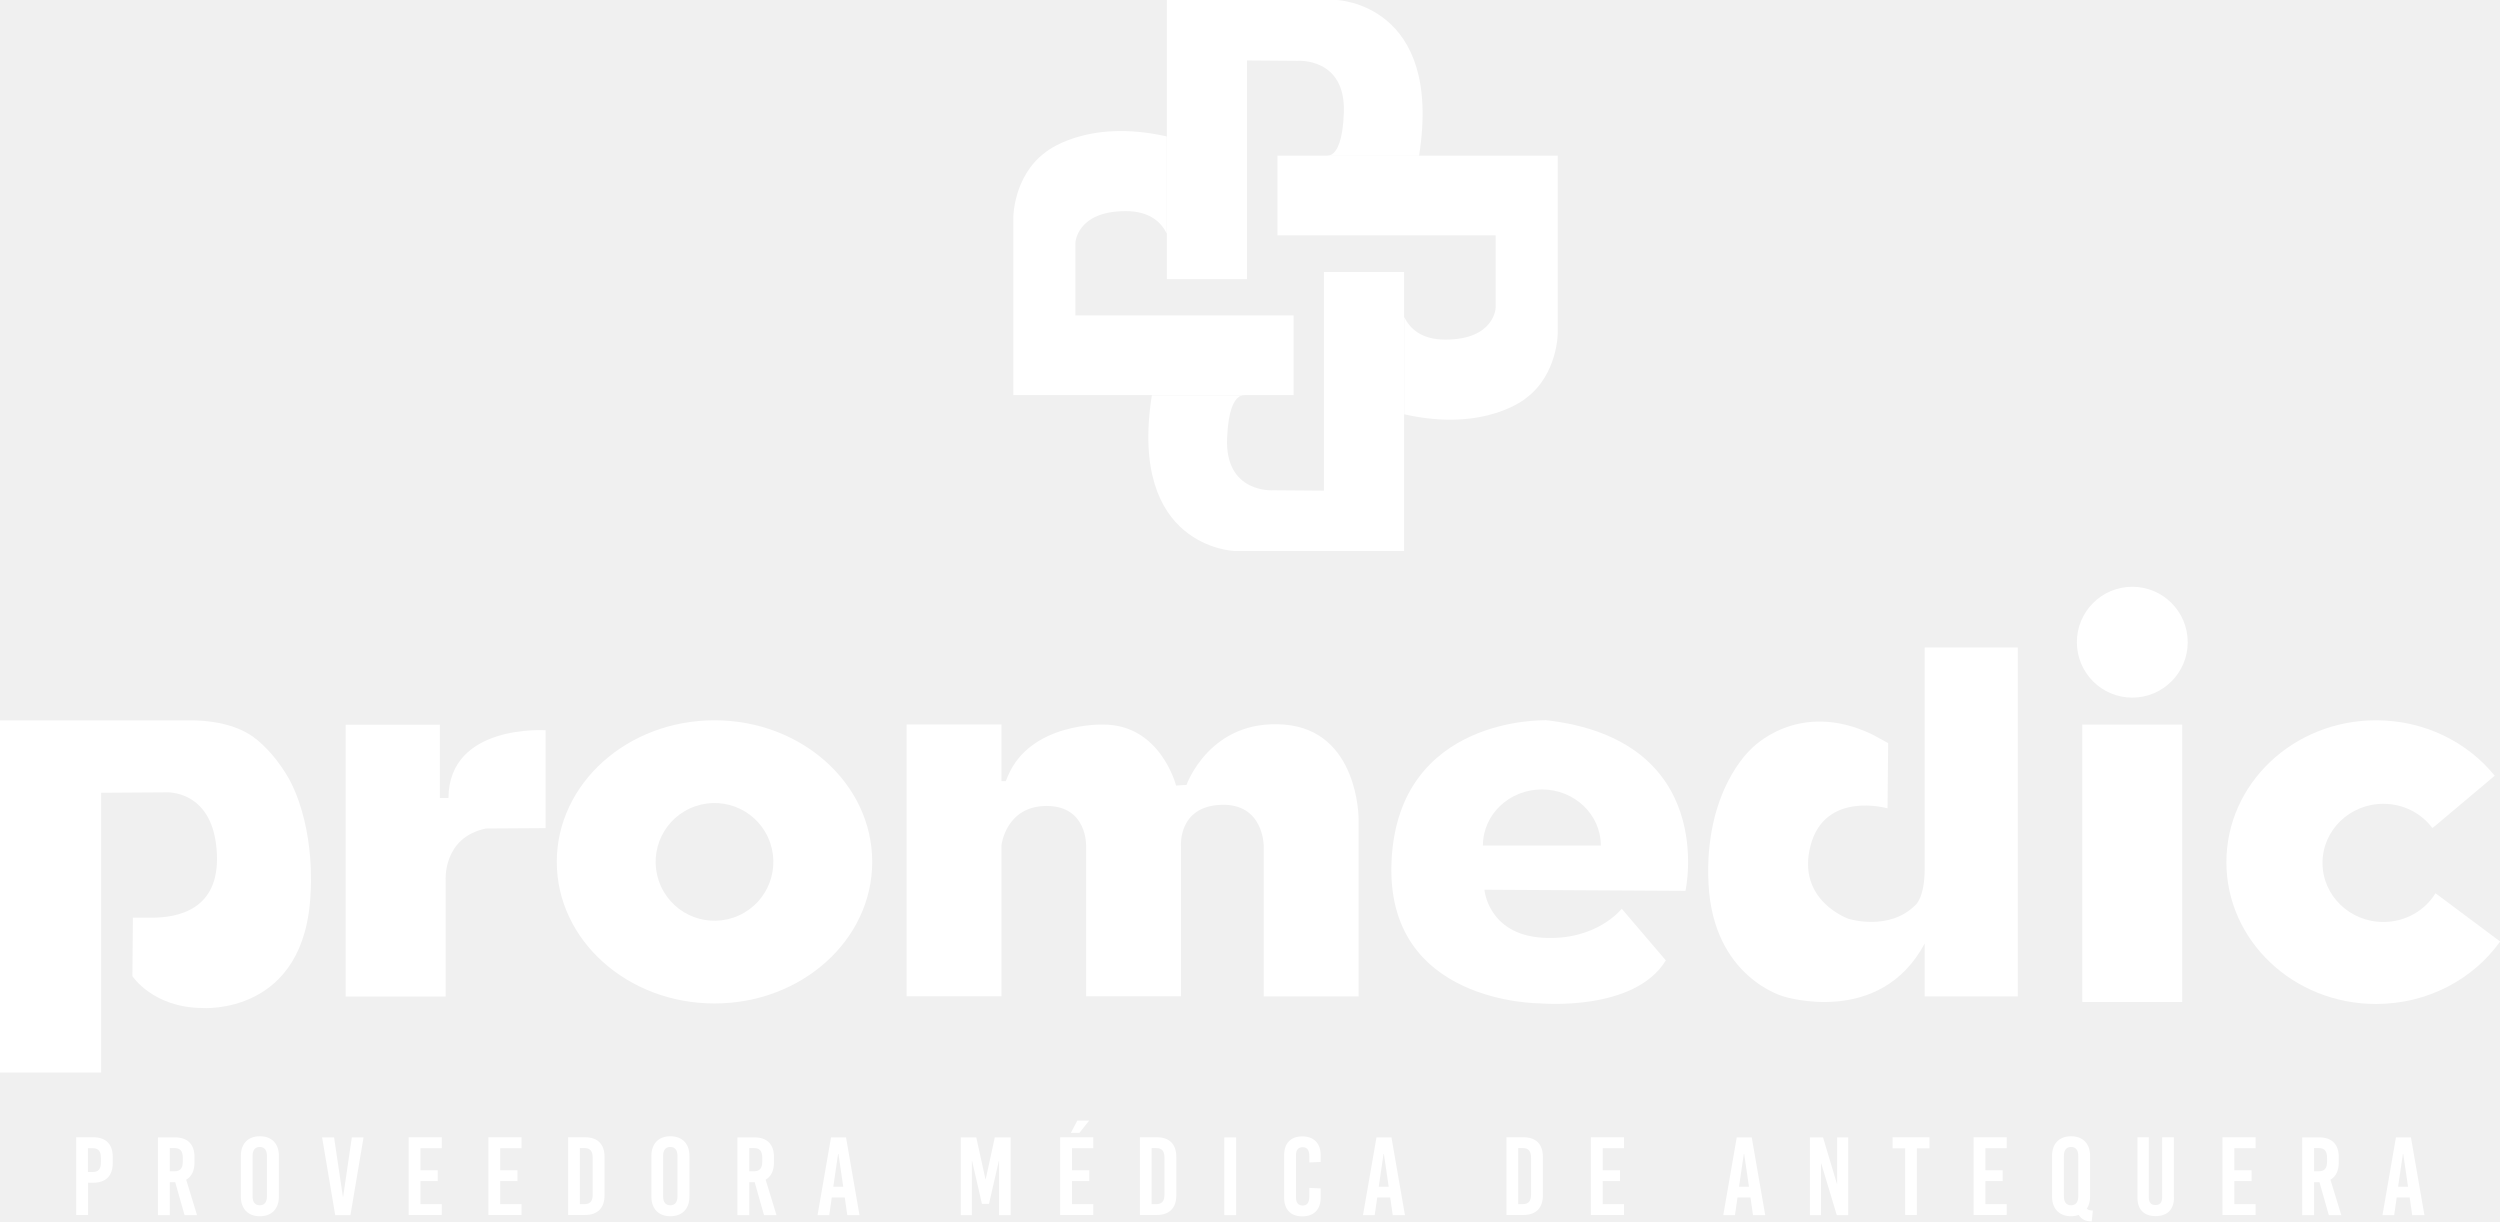
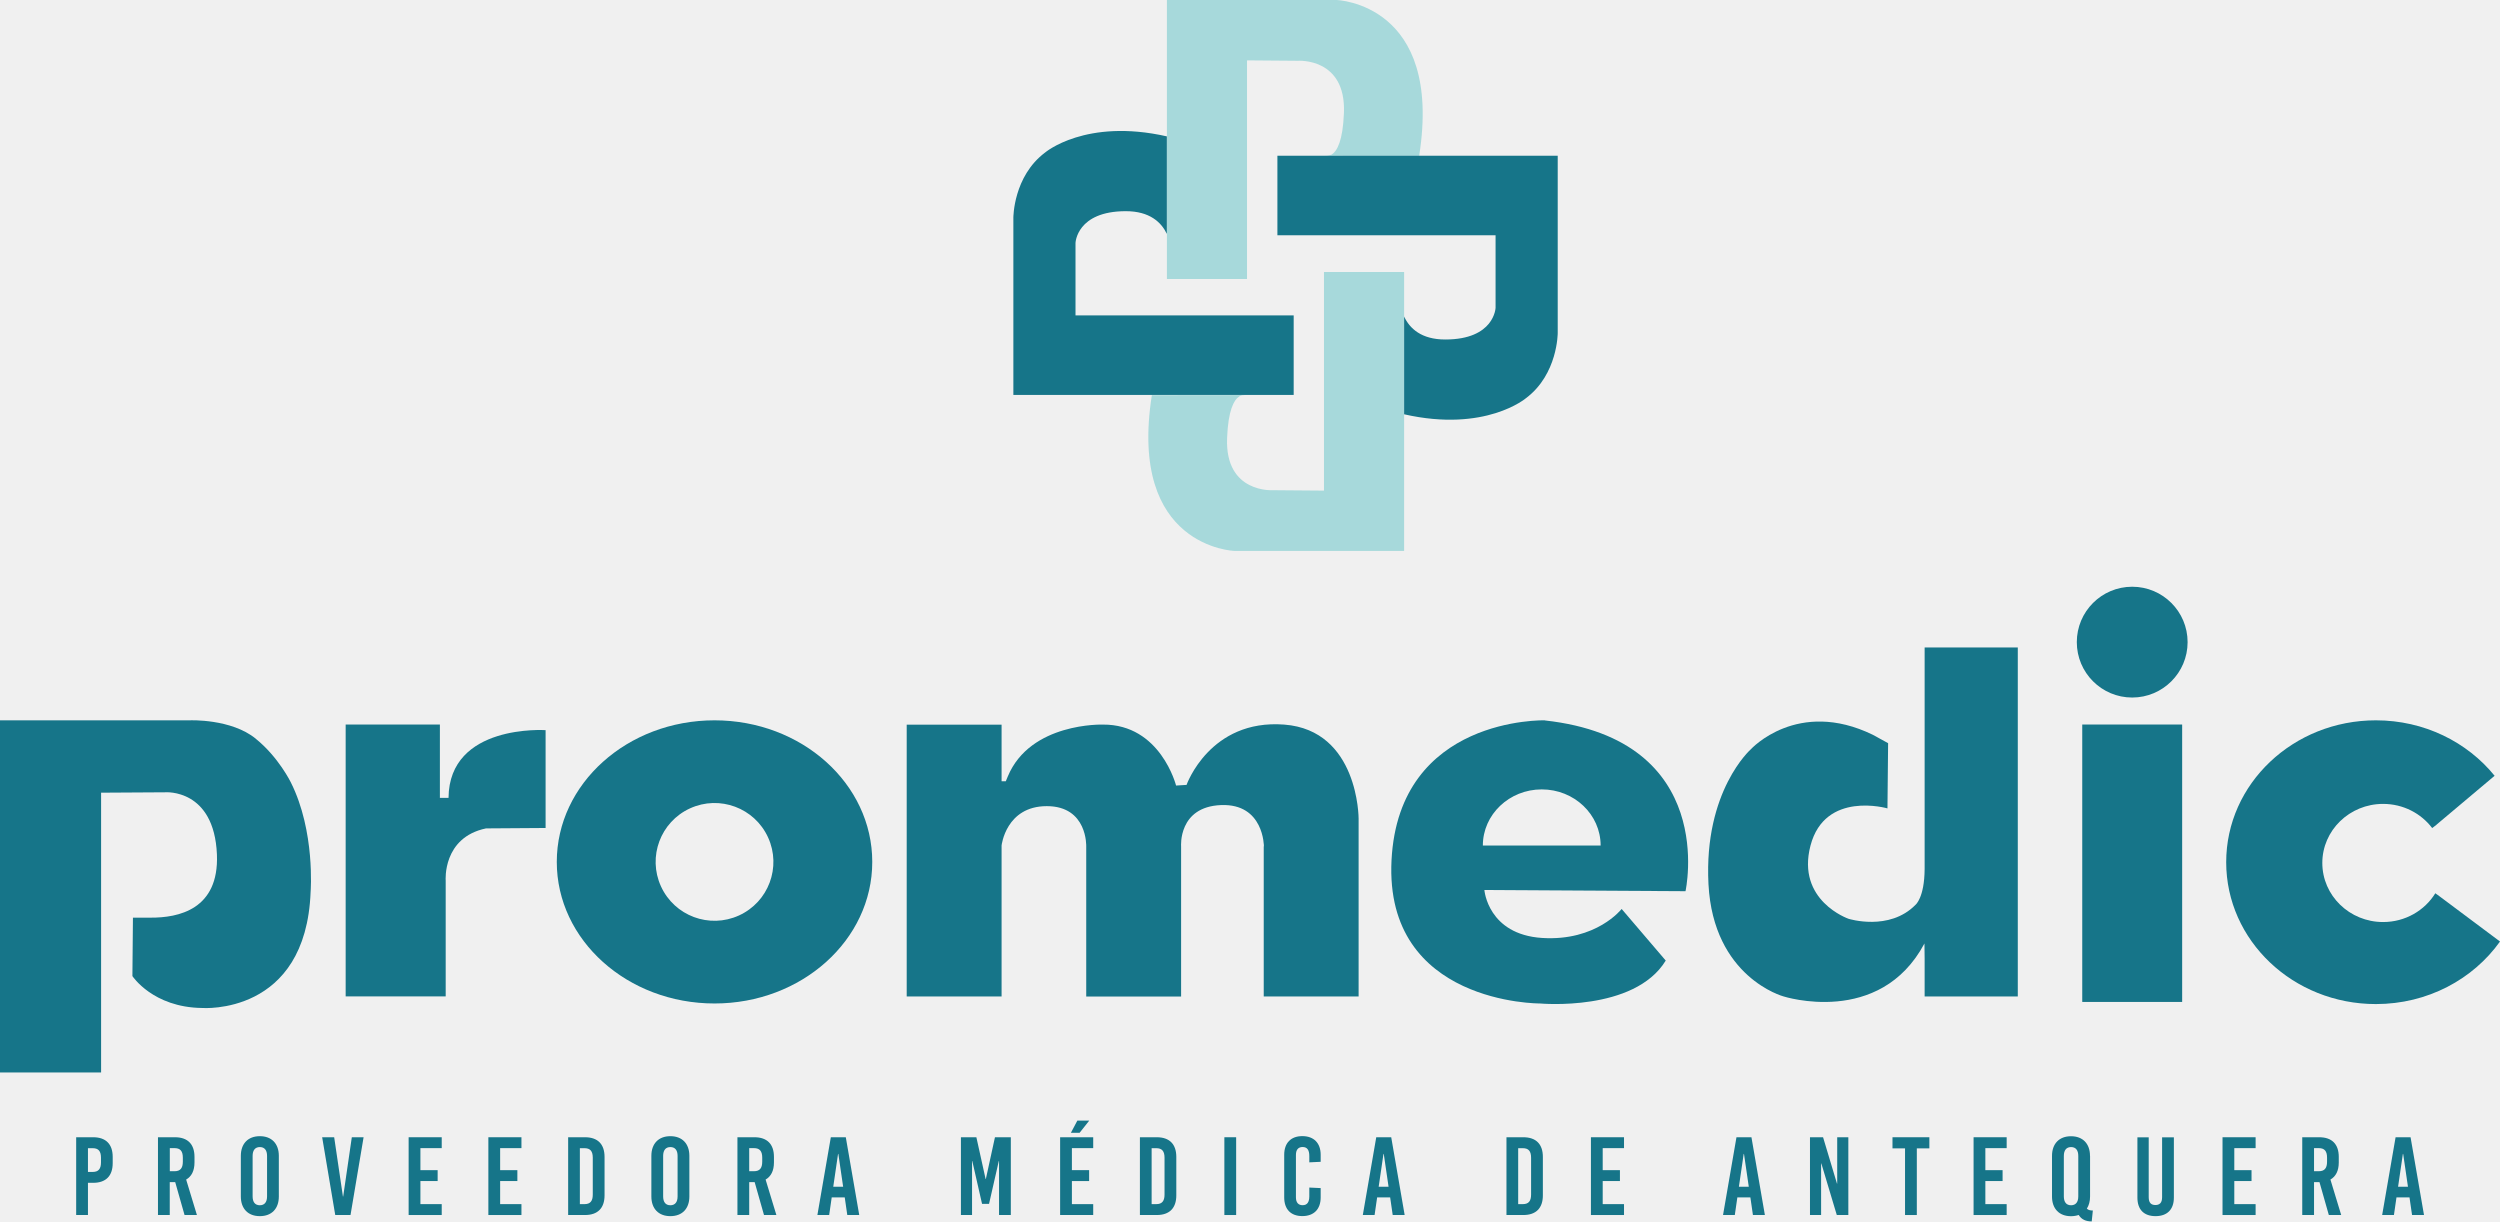
- <svg xmlns="http://www.w3.org/2000/svg" id="Capa_2" data-name="Capa 2" viewBox="0 0 198.46 96.96">
+ <svg xmlns="http://www.w3.org/2000/svg" id="Capa_2" data-name="Capa 2" viewBox="0 0 422.38 206.35">
  <defs>
    <style>
      .cls-1 {
-         fill: #fff;
+         fill: #167589;
+       }
+ 
+       .cls-2 {
+         fill: #a7d9db;
      }
    </style>
  </defs>
  <g id="Capa_1-2" data-name="Capa 1">
    <g>
-       <path class="cls-1" d="M20.31,58.65c1.81,1.46,2.78,3.46,2.78,3.46,1.95,3.89,1.57,8.68,1.57,8.68-.37,9.87-8.62,9.23-8.62,9.23-3.91-.04-5.53-2.53-5.53-2.53l.04-4.64h1.39c2.22.02,5.46-.65,5.28-5.01-.21-5.24-4.09-4.94-4.09-4.94l-4.65.03h-.45s0,22.21,0,22.21H0v-27.95h15.07s3.28-.14,5.24,1.47Z" />
-       <path class="cls-1" d="M35.6,63.34c.05-5.89,7.71-5.37,7.71-5.37v7.77l-4.73.03c-3.47.72-3.2,4.14-3.2,4.14v9.2h-7.94v-21.58h7.48v5.82s.69,0,.69,0Z" />
-       <path class="cls-1" d="M56.72,57.18c-6.92,0-12.52,5.03-12.52,11.24s5.61,11.24,12.52,11.24,12.52-5.03,12.52-11.24-5.61-11.24-12.52-11.24ZM58.66,72.67c-2.35,1.07-5.12.04-6.19-2.31-1.07-2.35-.04-5.12,2.31-6.19,2.35-1.07,5.12-.04,6.19,2.31,1.07,2.35.04,5.12-2.31,6.19Z" />
-       <path class="cls-1" d="M100.32,67.18v11.92h7.53v-14.13s0-6.99-5.91-7.45-7.75,4.79-7.75,4.79l-.83.05s-1.23-4.87-5.81-4.84c0,0-5.76-.19-7.55,4.11l-.16.38h-.34v-4.5h-7.53v21.58h7.53v-11.99s.34-3.12,3.59-3.12,3.13,3.19,3.13,3.19v11.92h7.53v-11.92s-.25-3.15,3.17-3.28c3.42-.13,3.4,3.28,3.4,3.28Z" />
-       <path class="cls-1" d="M122.64,57.18s-11.6-.33-12.17,11.11c-.58,11.44,11.79,11.36,11.79,11.36,0,0,7.48.69,9.98-3.41l-3.5-4.1s-2,2.58-6.31,2.3c-4.31-.28-4.59-3.81-4.59-3.81l15.96.09s2.67-12.03-11.16-13.56ZM117.72,67.12c0-2.46,2.09-4.45,4.68-4.45s4.68,1.99,4.68,4.45h-9.36Z" />
-       <path class="cls-1" d="M152.79,68.98v-17.58h7.39v27.7h-7.39v-4.2c-3.56,6.66-11.21,4.2-11.21,4.2,0,0-5.57-1.5-5.95-8.92-.38-7.42,3.36-10.7,3.36-10.7,0,0,3.7-4.06,9.69-1.15l1.21.66-.05,5.18s-4.96-1.43-6.11,2.95,3.02,5.82,3.02,5.82c0,0,3.23,1.02,5.32-1.11,0,0,.71-.56.72-2.84Z" />
-       <rect class="cls-1" x="165.3" y="57.52" width="7.93" height="22.02" />
-       <circle class="cls-1" cx="169.27" cy="50.98" r="4.4" />
-       <path class="cls-1" d="M193.42,65.47l4.62-3.89c-2.17-2.68-5.59-4.4-9.42-4.4-6.56,0-11.88,5.04-11.88,11.26s5.32,11.26,11.88,11.26c4.1,0,7.72-1.97,9.85-4.96l-4.82-3.6-.31-.23c-.84,1.37-2.38,2.28-4.14,2.28-2.67,0-4.83-2.1-4.83-4.69s2.16-4.69,4.83-4.69c1.6,0,3.01.75,3.89,1.92l.34-.26Z" />
-       <path class="cls-1" d="M105.72,12.26c.43-.27.88-1.1.96-3.3.17-4.41-3.66-4.13-3.66-4.13l-4.03-.03v17.36h-6.36V0h13.46s8.48.25,6.56,12.37h-5.74s-1.75,0-1.75,0c0,0,.27.02.55-.1Z" />
-       <path class="cls-1" d="M91.44,31.37c-1.91,12.12,6.56,12.37,6.56,12.37h13.46v-22.15h-6.36v17.36l-4.03-.03s-3.83.28-3.66-4.13c.09-2.21.54-3.03.96-3.3,0,0,.11-.11.47-.11h-7.4Z" />
-       <path class="cls-1" d="M92.63,18.56c-.44-.91-1.35-1.8-3.26-1.8-3.91,0-4,2.52-4,2.52v5.76h17.32v6.32h-22.25v-14.07s-.01-3.27,2.51-5.17c0,0,3.21-2.75,9.67-1.29v7.73Z" />
-       <path class="cls-1" d="M111.48,32.89c6.46,1.46,9.67-1.29,9.67-1.29,2.52-1.89,2.51-5.17,2.51-5.17v-14.07h-22.25v6.32h17.32v5.76s-.09,2.52-4,2.52c-1.91,0-2.82-.89-3.26-1.8,0,0,0-.03,0-.03v7.77h.01Z" />
+       <path class="cls-1" d="M43.23,124.83c3.85,3.11,5.91,7.36,5.91,7.36,4.15,8.28,3.34,18.47,3.34,18.47-.78,21-18.34,19.64-18.34,19.64-8.32-.1-11.77-5.39-11.77-5.39l.09-9.87h2.96c4.73.03,11.61-1.38,11.23-10.67-.46-11.15-8.7-10.51-8.7-10.51l-9.91.06h-.96s0,47.27,0,47.27H0v-59.49h32.08s6.98-.3,11.15,3.12Z" />
+       <path class="cls-1" d="M75.78,134.8c.1-12.54,16.4-11.44,16.4-11.44v16.53l-10.07.07c-7.38,1.54-6.81,8.81-6.81,8.81v19.57h-16.9v-45.93h15.92v12.39s1.46,0,1.46,0Z" />
+       <path class="cls-1" d="M120.72,121.7c-14.72,0-26.65,10.71-26.65,23.92s11.93,23.92,26.65,23.92,26.65-10.71,26.65-23.92-11.93-23.92-26.65-23.92ZM124.85,154.67c-5,2.28-10.9.08-13.18-4.92s-.08-10.9,4.92-13.18c5-2.28,10.9-.08,13.18,4.92,2.28,5,.08,10.9-4.92,13.18Z" />
+       <path class="cls-1" d="M213.51,142.98v25.37h16.03v-30.08s0-14.89-12.57-15.85-16.5,10.19-16.5,10.19l-1.77.11s-2.62-10.37-12.37-10.3c0,0-12.25-.4-16.06,8.76l-.34.82h-.71v-9.57h-16.03v45.93h16.03v-25.52s.73-6.64,7.64-6.64,6.66,6.8,6.66,6.8v25.37h16.03v-25.37s-.53-6.69,6.74-6.98,7.25,6.98,7.25,6.98Z" />
+       <path class="cls-1" d="M261.01,121.7s-24.68-.7-25.91,23.65c-1.22,24.35,25.09,24.19,25.09,24.19,0,0,15.92,1.47,21.24-7.25l-7.45-8.72s-4.25,5.48-13.43,4.9c-9.18-.59-9.76-8.1-9.76-8.1l33.98.2s5.69-25.6-23.76-28.85ZM250.53,142.85c0-5.23,4.46-9.48,9.95-9.48s9.95,4.24,9.95,9.48h-19.91Z" />
+       <path class="cls-1" d="M325.17,146.81v-37.42h15.74v58.96h-15.74v-6.4l-.03-2.55c-7.56,14.18-23.83,8.94-23.83,8.94,0,0-11.85-3.19-12.66-18.97-.81-15.78,7.16-22.78,7.16-22.78,0,0,7.87-8.65,20.62-2.44l2.57,1.41-.11,11.02s-10.55-3.05-13,6.27,6.42,12.38,6.42,12.38c0,0,6.88,2.17,11.32-2.36,0,0,1.51-1.19,1.54-6.05Z" />
+       <rect class="cls-1" x="351.8" y="122.41" width="16.88" height="46.87" />
+       <circle class="cls-1" cx="360.24" cy="108.49" r="9.36" />
+       <path class="cls-1" d="M411.64,139.34l9.83-8.27c-4.62-5.7-11.89-9.37-20.06-9.37-13.97,0-25.29,10.73-25.29,23.97s11.32,23.97,25.29,23.97c8.73,0,16.43-4.19,20.97-10.57l-10.26-7.67-.67-.48c-1.79,2.91-5.07,4.86-8.82,4.86-5.67,0-10.27-4.47-10.27-9.98s4.6-9.98,10.27-9.98c3.4,0,6.42,1.61,8.29,4.08l.72-.54Z" />
+       <path class="cls-2" d="M225.01,26.1c.91-.58,1.87-2.34,2.05-7.03.37-9.39-7.79-8.8-7.79-8.8l-8.58-.07v36.94h-13.54V0h28.65s18.04.53,13.97,26.33h-12.21s-3.73-.01-3.73-.01c0,0,.58.04,1.18-.21Z" />
+       <path class="cls-2" d="M194.61,66.75c-4.07,25.79,13.97,26.33,13.97,26.33h28.65v-47.13h-13.54v36.94l-8.58-.07s-8.16.59-7.79-8.8c.18-4.7,1.14-6.45,2.05-7.03,0,0,.24-.24.99-.24l-15.75.02Z" />
+       <path class="cls-1" d="M197.14,39.51c-.93-1.94-2.88-3.83-6.93-3.83-8.32,0-8.5,5.36-8.5,5.36v12.25h36.86v13.44h-47.36v-29.95s-.02-6.97,5.35-11c0,0,6.83-5.85,20.58-2.74v16.46Z" />
+       <path class="cls-1" d="M237.25,70c13.75,3.11,20.58-2.74,20.58-2.74,5.37-4.03,5.35-11,5.35-11v-29.95h-47.36v13.44h36.86v12.25s-.18,5.36-8.5,5.36c-4.06,0-6.01-1.89-6.93-3.83,0,0-.02-.05-.02-.07v16.53h.02Z" />
      <g>
-         <path class="cls-1" d="M8.95,91.84v.49c0,1.01-.55,1.56-1.55,1.56h-.41v2.56h-.94v-6.17h1.35c1.01,0,1.55.55,1.55,1.56ZM6.98,91.15v1.89h.38c.45,0,.65-.24.65-.76v-.37c0-.52-.2-.76-.65-.76h-.38Z" />
-         <path class="cls-1" d="M14.65,96.46l-.74-2.61h-.43v2.61h-.94v-6.17h1.35c1.01,0,1.55.55,1.55,1.56v.44c0,.65-.23,1.11-.66,1.36l.86,2.81h-.99ZM13.48,91.15v1.83h.38c.45,0,.65-.24.65-.76v-.32c0-.52-.2-.76-.65-.76h-.38Z" />
-         <path class="cls-1" d="M22.14,91.76v3.23c0,.97-.57,1.56-1.51,1.56s-1.51-.59-1.51-1.56v-3.23c0-.97.57-1.56,1.51-1.56s1.51.59,1.51,1.56ZM20.05,91.76v3.21c0,.46.2.71.57.71s.57-.25.57-.71v-3.21c0-.46-.2-.71-.57-.71s-.57.25-.57.71Z" />
-         <path class="cls-1" d="M27.82,96.46h-1.21l-1.04-6.17h.95l.7,4.71h.02l.69-4.71h.93l-1.04,6.17Z" />
-         <path class="cls-1" d="M35.07,91.15h-1.69v1.75h1.37v.86h-1.37v1.83h1.69v.86h-2.63v-6.17h2.63v.86Z" />
-         <path class="cls-1" d="M41.4,91.15h-1.69v1.75h1.37v.86h-1.37v1.83h1.69v.86h-2.63v-6.17h2.63v.86Z" />
-         <path class="cls-1" d="M47.99,91.84v3.05c0,1.01-.55,1.56-1.55,1.56h-1.34v-6.17h1.34c1.01,0,1.55.55,1.55,1.56ZM46.03,91.15v4.44h.37c.45,0,.65-.24.65-.76v-2.93c0-.52-.2-.76-.65-.76h-.37Z" />
-         <path class="cls-1" d="M54.73,91.76v3.23c0,.97-.57,1.56-1.51,1.56s-1.51-.59-1.51-1.56v-3.23c0-.97.57-1.56,1.51-1.56s1.51.59,1.51,1.56ZM52.64,91.76v3.21c0,.46.2.71.57.71s.57-.25.57-.71v-3.21c0-.46-.2-.71-.57-.71s-.57.25-.57.71Z" />
-         <path class="cls-1" d="M60.65,96.46l-.74-2.61h-.43v2.61h-.94v-6.17h1.35c1.01,0,1.55.55,1.55,1.56v.44c0,.65-.23,1.11-.66,1.36l.86,2.81h-.99ZM59.48,91.15v1.83h.38c.45,0,.65-.24.65-.76v-.32c0-.52-.2-.76-.65-.76h-.38Z" />
-         <path class="cls-1" d="M68.21,96.46h-.95l-.2-1.4h-1.03l-.2,1.4h-.93l1.07-6.17h1.19l1.07,6.17ZM66.53,91.61l-.38,2.6h.79l-.38-2.6h-.03Z" />
-         <path class="cls-1" d="M80.25,96.46h-.94v-4.29h-.02l-.78,3.4h-.56l-.78-3.4h-.02v4.29h-.88v-6.17h1.23l.73,3.32h.02l.72-3.32h1.26v6.17Z" />
-         <path class="cls-1" d="M86.79,91.15h-1.69v1.75h1.37v.86h-1.37v1.83h1.69v.86h-2.63v-6.17h2.63v.86ZM85.7,89.93h-.69l.51-.97h.94l-.77.97Z" />
-         <path class="cls-1" d="M93.38,91.84v3.05c0,1.01-.55,1.56-1.55,1.56h-1.34v-6.17h1.34c1.01,0,1.55.55,1.55,1.56ZM91.42,91.15v4.44h.37c.45,0,.65-.24.65-.76v-2.93c0-.52-.2-.76-.65-.76h-.37Z" />
-         <path class="cls-1" d="M98.13,96.46h-.94v-6.17h.94v6.17Z" />
-         <path class="cls-1" d="M104.84,91.68v.56l-.9.04v-.5c0-.49-.18-.71-.53-.71s-.53.22-.53.63v3.37c0,.41.19.63.53.63s.53-.22.53-.71v-.69l.9.04v.74c0,.94-.54,1.48-1.46,1.48s-1.44-.55-1.44-1.48v-3.39c0-.93.53-1.48,1.44-1.48s1.46.55,1.46,1.48Z" />
-         <path class="cls-1" d="M111.51,96.46h-.95l-.2-1.4h-1.03l-.2,1.4h-.93l1.07-6.17h1.19l1.07,6.17ZM109.83,91.61l-.38,2.6h.79l-.38-2.6h-.03Z" />
-         <path class="cls-1" d="M122.48,91.84v3.05c0,1.01-.55,1.56-1.55,1.56h-1.34v-6.17h1.34c1.01,0,1.55.55,1.55,1.56ZM120.52,91.15v4.44h.37c.45,0,.65-.24.65-.76v-2.93c0-.52-.2-.76-.65-.76h-.37Z" />
-         <path class="cls-1" d="M128.92,91.15h-1.69v1.75h1.37v.86h-1.37v1.83h1.69v.86h-2.63v-6.17h2.63v.86Z" />
-         <path class="cls-1" d="M140.11,96.46h-.95l-.2-1.4h-1.03l-.2,1.4h-.93l1.07-6.17h1.19l1.07,6.17ZM138.43,91.61l-.38,2.6h.79l-.38-2.6h-.03Z" />
-         <path class="cls-1" d="M146.73,96.46h-.92l-1.23-4.09h-.02v4.09h-.88v-6.17h1.04l1.1,3.68h.02v-3.68h.88v6.17Z" />
-         <path class="cls-1" d="M153.17,91.16h-1v5.29h-.93v-5.29h-1v-.88h2.93v.88Z" />
-         <path class="cls-1" d="M159.3,91.15h-1.69v1.75h1.37v.86h-1.37v1.83h1.69v.86h-2.63v-6.17h2.63v.86Z" />
-         <path class="cls-1" d="M165.92,91.76v3.23c0,.38-.09.71-.26.96.11.11.27.15.48.15l-.09.86c-.46,0-.81-.15-1.03-.51-.18.06-.39.1-.61.1-.93,0-1.51-.59-1.51-1.56v-3.23c0-.97.57-1.56,1.51-1.56s1.51.59,1.51,1.56ZM163.84,91.76v3.21c0,.46.2.71.57.71s.57-.25.57-.71v-3.21c0-.46-.2-.71-.57-.71s-.57.25-.57.71Z" />
-         <path class="cls-1" d="M172.58,95.07c0,.97-.56,1.47-1.46,1.47s-1.44-.5-1.44-1.47v-4.79h.9v4.76c0,.45.2.62.53.62s.53-.17.53-.62v-4.76h.93v4.79Z" />
-         <path class="cls-1" d="M179.06,91.15h-1.69v1.75h1.37v.86h-1.37v1.83h1.69v.86h-2.63v-6.17h2.63v.86Z" />
-         <path class="cls-1" d="M184.87,96.46l-.74-2.61h-.43v2.61h-.94v-6.17h1.35c1.01,0,1.55.55,1.55,1.56v.44c0,.65-.23,1.11-.66,1.36l.86,2.81h-.99ZM183.7,91.15v1.83h.38c.45,0,.65-.24.65-.76v-.32c0-.52-.2-.76-.65-.76h-.38Z" />
-         <path class="cls-1" d="M192.44,96.46h-.95l-.2-1.4h-1.03l-.2,1.4h-.93l1.07-6.17h1.19l1.07,6.17ZM190.75,91.61l-.38,2.6h.79l-.38-2.6h-.03Z" />
+         <path class="cls-1" d="M19.04,195.47v1.05c0,2.16-1.16,3.32-3.3,3.32h-.88v5.44h-1.99v-13.14h2.87c2.14,0,3.3,1.16,3.3,3.32ZM14.86,193.98v4.02h.81c.96,0,1.39-.51,1.39-1.61v-.79c0-1.11-.43-1.61-1.39-1.61h-.81Z" />
+         <path class="cls-1" d="M31.18,205.28l-1.58-5.56h-.92v5.56h-1.99v-13.14h2.87c2.14,0,3.3,1.16,3.3,3.32v.94c0,1.39-.49,2.36-1.41,2.89l1.82,5.99h-2.1ZM28.69,193.98v3.9h.81c.96,0,1.39-.51,1.39-1.61v-.68c0-1.11-.43-1.61-1.39-1.61h-.81Z" />
+         <path class="cls-1" d="M47.11,195.28v6.87c0,2.07-1.22,3.32-3.21,3.32s-3.21-1.26-3.21-3.32v-6.87c0-2.06,1.22-3.32,3.21-3.32s3.21,1.26,3.21,3.32ZM42.68,195.3v6.83c0,.98.43,1.5,1.22,1.5s1.22-.53,1.22-1.5v-6.83c0-.98-.43-1.5-1.22-1.5s-1.22.53-1.22,1.5Z" />
+         <path class="cls-1" d="M59.21,205.28h-2.57l-2.21-13.14h2.03l1.48,10.02h.04l1.46-10.02h1.99l-2.21,13.14Z" />
+         <path class="cls-1" d="M74.63,193.98h-3.6v3.72h2.91v1.84h-2.91v3.9h3.6v1.84h-5.59v-13.14h5.59v1.84Z" />
+         <path class="cls-1" d="M88.1,193.98h-3.6v3.72h2.91v1.84h-2.91v3.9h3.6v1.84h-5.59v-13.14h5.59v1.84Z" />
+         <path class="cls-1" d="M102.14,195.47v6.49c0,2.16-1.16,3.32-3.3,3.32h-2.85v-13.14h2.85c2.14,0,3.3,1.16,3.3,3.32ZM97.97,193.98v9.46h.79c.96,0,1.39-.51,1.39-1.61v-6.23c0-1.11-.43-1.61-1.39-1.61h-.79Z" />
+         <path class="cls-1" d="M116.47,195.28v6.87c0,2.07-1.22,3.32-3.21,3.32s-3.21-1.26-3.21-3.32v-6.87c0-2.06,1.22-3.32,3.21-3.32s3.21,1.26,3.21,3.32ZM112.04,195.3v6.83c0,.98.43,1.5,1.22,1.5s1.22-.53,1.22-1.5v-6.83c0-.98-.43-1.5-1.22-1.5s-1.22.53-1.22,1.5Z" />
+         <path class="cls-1" d="M129.08,205.28l-1.58-5.56h-.92v5.56h-1.99v-13.14h2.87c2.14,0,3.3,1.16,3.3,3.32v.94c0,1.39-.49,2.36-1.41,2.89l1.82,5.99h-2.1ZM126.58,193.98v3.9h.81c.96,0,1.39-.51,1.39-1.61v-.68c0-1.11-.43-1.61-1.39-1.61h-.81Z" />
+         <path class="cls-1" d="M145.18,205.28h-2.03l-.43-2.98h-2.2l-.43,2.98h-1.99l2.27-13.14h2.53l2.27,13.14ZM141.59,194.96l-.81,5.54h1.67l-.81-5.54h-.06Z" />
+         <path class="cls-1" d="M170.78,205.28h-1.99v-9.12h-.04l-1.65,7.24h-1.18l-1.65-7.24h-.04v9.12h-1.88v-13.14h2.61l1.56,7.06h.04l1.54-7.06h2.68v13.14Z" />
+         <path class="cls-1" d="M184.7,193.98h-3.6v3.72h2.91v1.84h-2.91v3.9h3.6v1.84h-5.59v-13.14h5.59v1.84ZM182.39,191.39h-1.46l1.09-2.06h2.01l-1.63,2.06Z" />
+         <path class="cls-1" d="M198.74,195.47v6.49c0,2.16-1.16,3.32-3.3,3.32h-2.85v-13.14h2.85c2.14,0,3.3,1.16,3.3,3.32ZM194.57,193.98v9.46h.79c.96,0,1.39-.51,1.39-1.61v-6.23c0-1.11-.43-1.61-1.39-1.61h-.79Z" />
+         <path class="cls-1" d="M208.85,205.28h-1.99v-13.14h1.99v13.14Z" />
+         <path class="cls-1" d="M223.13,195.11v1.18l-1.92.09v-1.07c0-1.05-.39-1.52-1.13-1.52s-1.13.47-1.13,1.33v7.17c0,.86.39,1.33,1.13,1.33s1.13-.47,1.13-1.52v-1.46l1.92.09v1.58c0,1.99-1.15,3.15-3.1,3.15s-3.06-1.16-3.06-3.15v-7.21c0-1.99,1.13-3.15,3.06-3.15s3.1,1.16,3.1,3.15Z" />
+         <path class="cls-1" d="M237.33,205.28h-2.03l-.43-2.98h-2.2l-.43,2.98h-1.99l2.27-13.14h2.53l2.27,13.14ZM233.74,194.96l-.81,5.54h1.67l-.81-5.54h-.06Z" />
+         <path class="cls-1" d="M260.67,195.47v6.49c0,2.16-1.16,3.32-3.3,3.32h-2.85v-13.14h2.85c2.14,0,3.3,1.16,3.3,3.32ZM256.5,193.98v9.46h.79c.96,0,1.39-.51,1.39-1.61v-6.23c0-1.11-.43-1.61-1.39-1.61h-.79Z" />
+         <path class="cls-1" d="M274.38,193.98h-3.6v3.72h2.91v1.84h-2.91v3.9h3.6v1.84h-5.59v-13.14h5.59v1.84Z" />
+         <path class="cls-1" d="M298.19,205.28h-2.03l-.43-2.98h-2.2l-.43,2.98h-1.99l2.27-13.14h2.53l2.27,13.14ZM294.6,194.96l-.81,5.54h1.67l-.81-5.54h-.06Z" />
+         <path class="cls-1" d="M312.28,205.28h-1.95l-2.61-8.71h-.04v8.71h-1.88v-13.14h2.21l2.35,7.83h.04v-7.83h1.88v13.14Z" />
+         <path class="cls-1" d="M325.97,194.02h-2.12v11.26h-1.99v-11.26h-2.12v-1.88h6.23v1.88Z" />
+         <path class="cls-1" d="M339.03,193.98h-3.6v3.72h2.91v1.84h-2.91v3.9h3.6v1.84h-5.59v-13.14h5.59v1.84Z" />
+         <path class="cls-1" d="M353.12,195.28v6.87c0,.81-.19,1.5-.54,2.05.22.24.58.32,1.01.32l-.19,1.84c-.98,0-1.73-.32-2.2-1.09-.38.13-.83.21-1.3.21-1.99,0-3.21-1.26-3.21-3.32v-6.87c0-2.06,1.22-3.32,3.21-3.32s3.21,1.26,3.21,3.32ZM348.69,195.3v6.83c0,.98.43,1.5,1.22,1.5s1.22-.53,1.22-1.5v-6.83c0-.98-.43-1.5-1.22-1.5s-1.22.53-1.22,1.5Z" />
+         <path class="cls-1" d="M367.28,202.34c0,2.06-1.18,3.13-3.1,3.13s-3.06-1.07-3.06-3.13v-10.19h1.91v10.13c0,.96.43,1.31,1.13,1.31s1.13-.36,1.13-1.31v-10.13h1.99v10.19Z" />
+         <path class="cls-1" d="M381.09,193.98h-3.6v3.72h2.91v1.84h-2.91v3.9h3.6v1.84h-5.59v-13.14h5.59v1.84Z" />
+         <path class="cls-1" d="M393.46,205.28l-1.58-5.56h-.92v5.56h-1.99v-13.14h2.87c2.14,0,3.3,1.16,3.3,3.32v.94c0,1.39-.49,2.36-1.41,2.89l1.82,5.99h-2.1ZM390.96,193.98v3.9h.81c.96,0,1.39-.51,1.39-1.61v-.68c0-1.11-.43-1.61-1.39-1.61h-.81Z" />
+         <path class="cls-1" d="M409.55,205.28h-2.03l-.43-2.98h-2.2l-.43,2.98h-1.99l2.27-13.14h2.53l2.27,13.14ZM405.97,194.96l-.81,5.54h1.67l-.81-5.54h-.06Z" />
      </g>
    </g>
  </g>
</svg>
